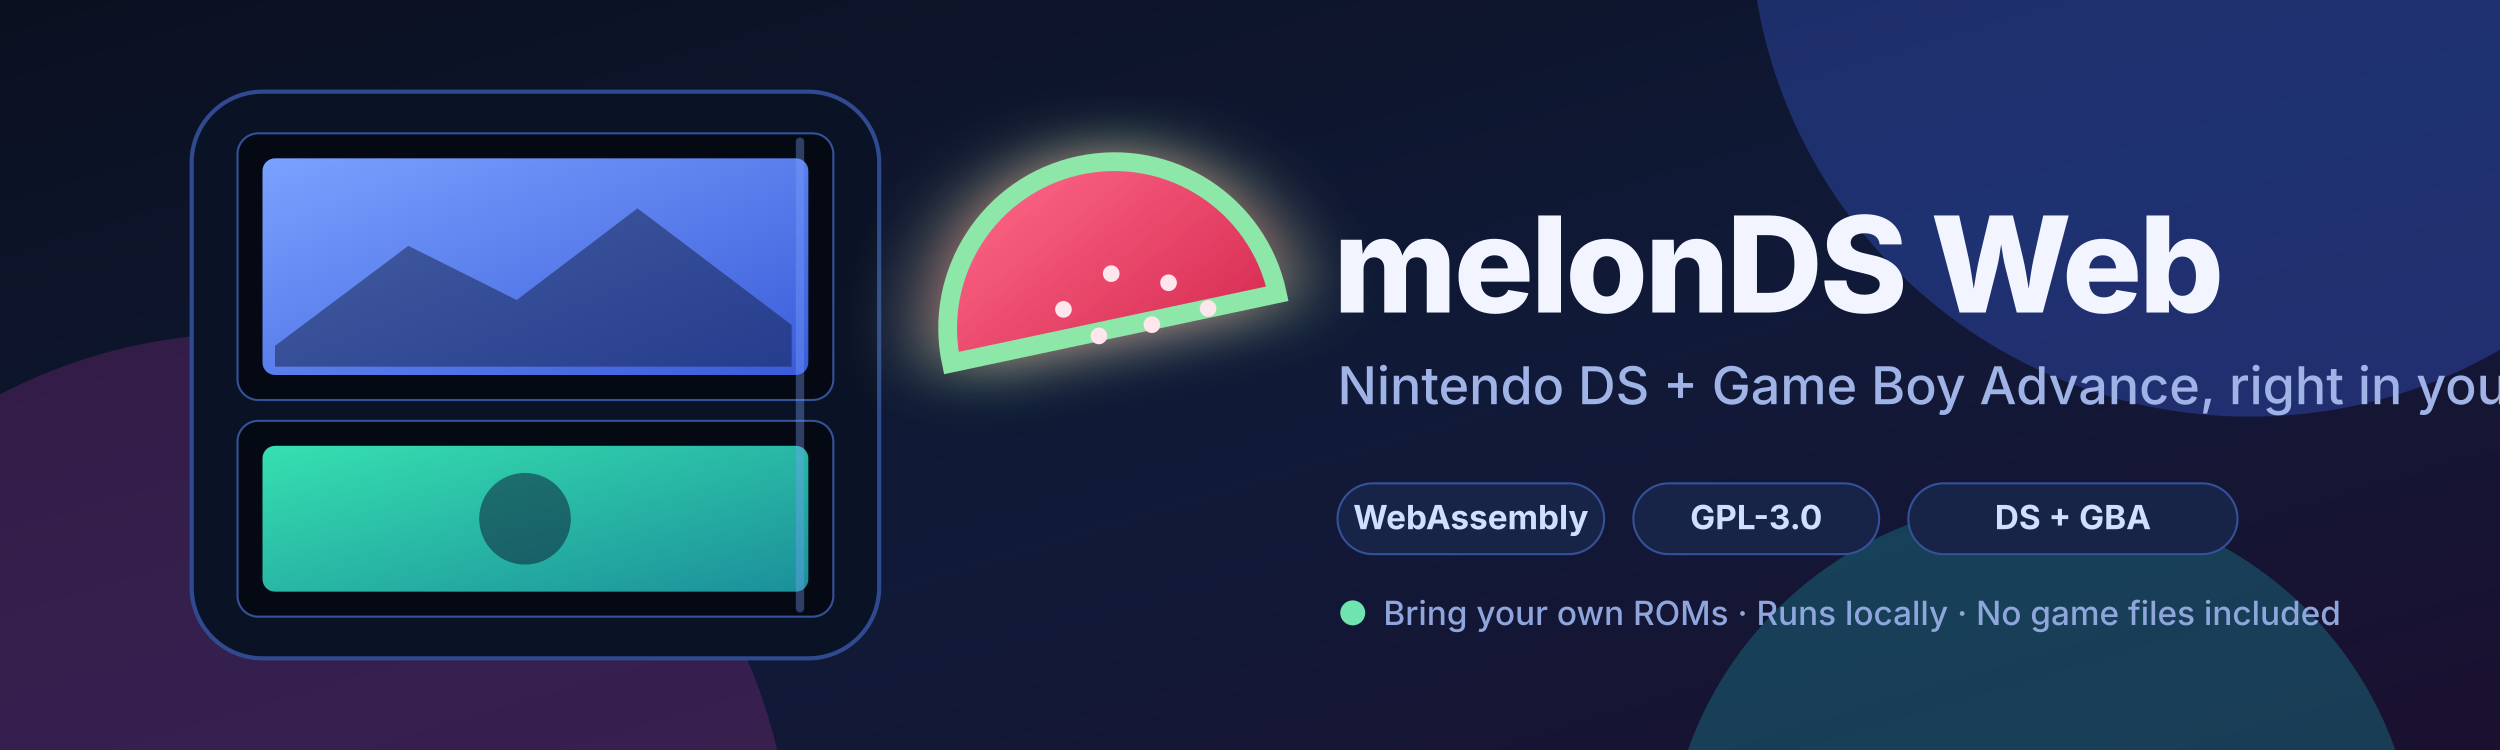
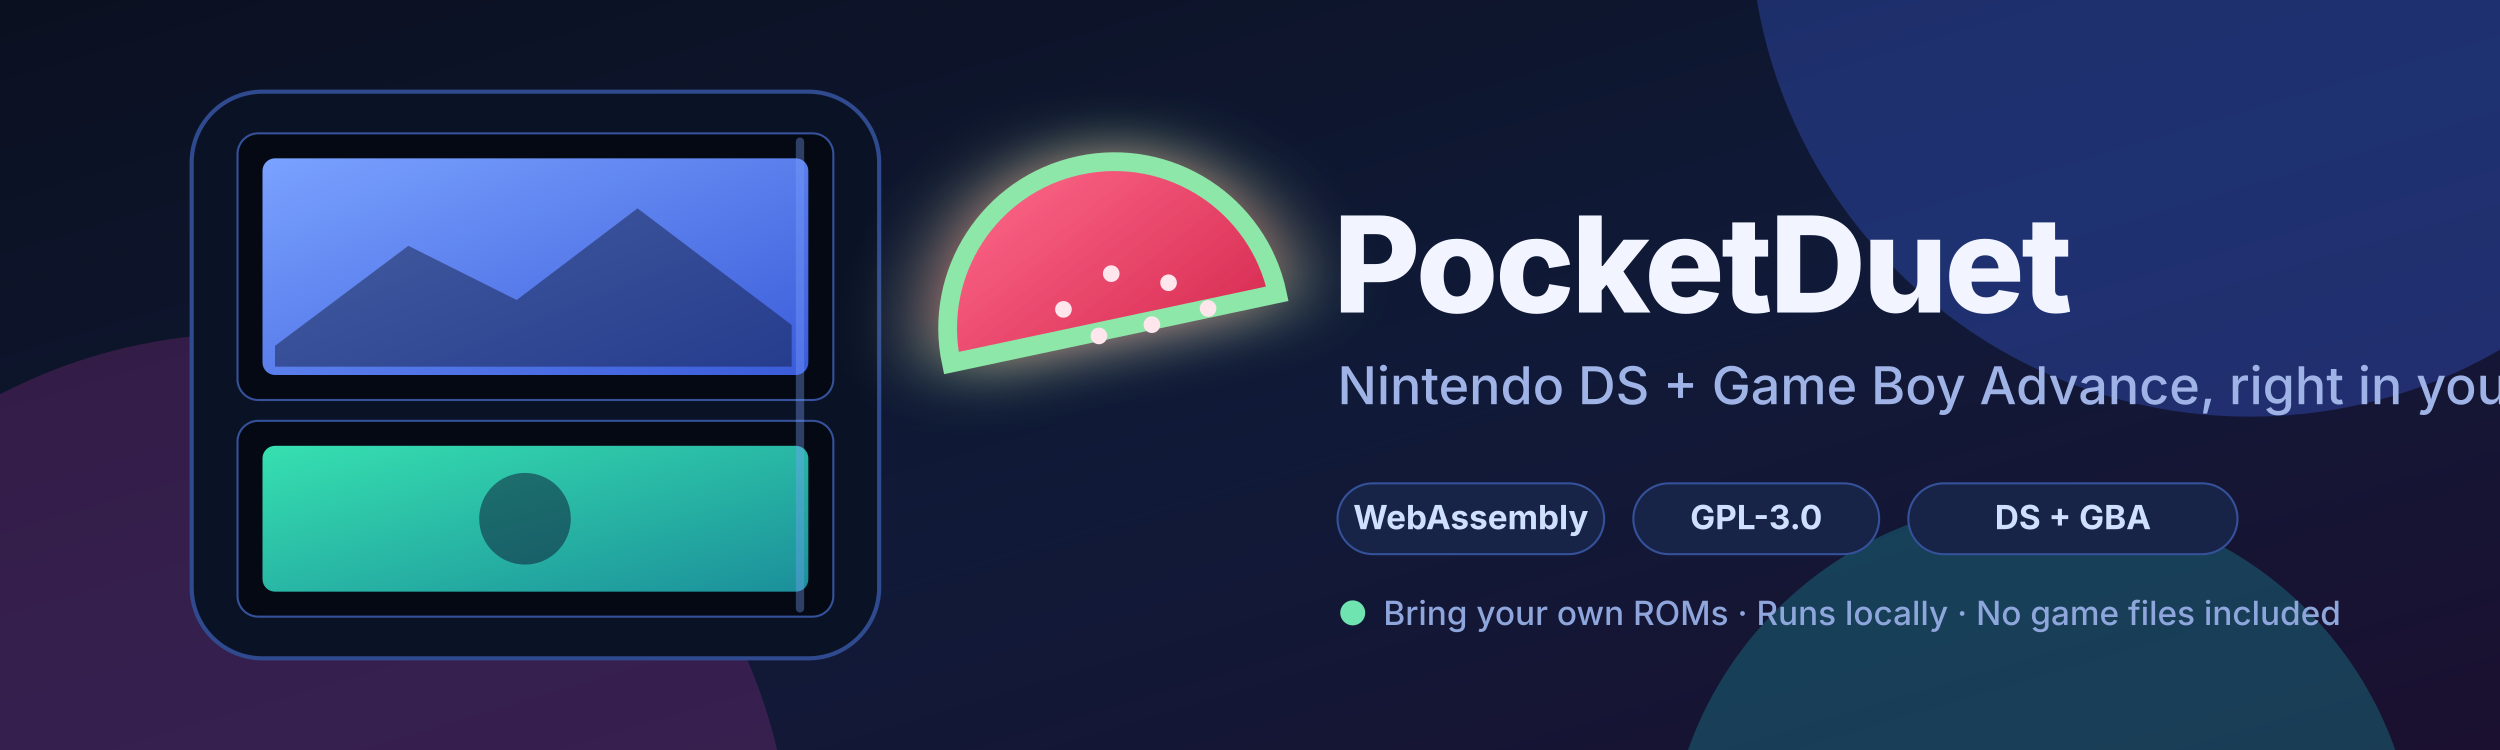
- <svg xmlns="http://www.w3.org/2000/svg" width="1200" height="360" viewBox="0 0 1200 360" role="img" aria-label="Emerald Web — Nintendo DS emulation in the browser">
+ <svg xmlns="http://www.w3.org/2000/svg" width="1200" height="360" viewBox="0 0 1200 360" role="img" aria-label="PocketDuet — Nintendo DS + Game Boy Advance in the browser">
  <defs>
    <linearGradient id="bg" x1="0" y1="0" x2="1" y2="1">
      <stop offset="0" stop-color="#0b1020" />
      <stop offset="0.55" stop-color="#101a38" />
      <stop offset="1" stop-color="#1b1030" />
    </linearGradient>
    <linearGradient id="screenA" x1="0" y1="0" x2="1" y2="1">
      <stop offset="0" stop-color="#7aa2ff" />
      <stop offset="1" stop-color="#3a5bd9" />
    </linearGradient>
    <linearGradient id="screenB" x1="0" y1="0" x2="1" y2="1">
      <stop offset="0" stop-color="#36e0b0" />
      <stop offset="1" stop-color="#1b8f9a" />
    </linearGradient>
    <linearGradient id="melon" x1="0" y1="0" x2="1" y2="1">
      <stop offset="0" stop-color="#ff6b8b" />
      <stop offset="1" stop-color="#d92e55" />
    </linearGradient>
    <filter id="glow" x="-40%" y="-40%" width="180%" height="180%">
      <feGaussianBlur in="SourceGraphic" stdDeviation="18" result="b" />
      <feMerge>
        <feMergeNode in="b" />
        <feMergeNode in="SourceGraphic" />
      </feMerge>
    </filter>
  </defs>
  <rect width="1200" height="360" fill="url(#bg)" />
  <g opacity="0.35">
    <circle cx="1080" cy="-40" r="240" fill="#3a5bd9" />
    <circle cx="120" cy="420" r="260" fill="#7a2b7a" />
    <circle cx="980" cy="420" r="180" fill="#1b8f9a" />
  </g>
  <g transform="translate(92 44)">
    <rect x="0" y="0" width="330" height="272" rx="34" fill="#0a1226" stroke="#2f4a8f" stroke-width="2" />
    <rect x="22" y="20" width="286" height="128" rx="10" fill="#050914" stroke="#34519a" />
    <rect x="34" y="32" width="262" height="104" rx="6" fill="url(#screenA)" />
    <path d="M40 122 L104 74 L156 100 L214 56 L288 112 L288 132 L40 132 Z" fill="#0c1530" opacity="0.45" />
    <rect x="22" y="158" width="286" height="94" rx="10" fill="#050914" stroke="#34519a" />
    <rect x="34" y="170" width="262" height="70" rx="6" fill="url(#screenB)" />
    <circle cx="160" cy="205" r="22" fill="#0c1530" opacity="0.5" />
    <rect x="290" y="22" width="4" height="228" rx="2" fill="#7aa2ff" opacity="0.35" />
  </g>
  <g transform="translate(440 96) rotate(-12)" filter="url(#glow)">
    <path d="M0 80 A80 80 0 0 1 160 80 Z" fill="url(#melon)" />
    <path d="M0 80 A80 80 0 0 1 160 80 Z" fill="none" stroke="#8de7a8" stroke-width="9" />
    <g fill="#ffe6ec">
      <circle cx="58" cy="66" r="4" />
      <circle cx="84" cy="54" r="4" />
      <circle cx="110" cy="64" r="4" />
      <circle cx="72" cy="82" r="4" />
      <circle cx="98" cy="82" r="4" />
      <circle cx="126" cy="80" r="4" />
    </g>
  </g>
  <g font-family="Segoe UI, Inter, system-ui, sans-serif">
-     <text x="640" y="150" fill="#f2f5ff" font-size="64" font-weight="800" letter-spacing="-1.5">melonDS Web</text>
+     <text x="640" y="150" fill="#f2f5ff" font-size="64" font-weight="800" letter-spacing="-1.5">PocketDuet</text>
    <text x="642" y="194" fill="#9fb3e6" font-size="25" font-weight="500">Nintendo DS + Game Boy Advance, right in your browser.</text>
    <g font-size="16" font-weight="700">
      <g transform="translate(642 232)">
        <rect x="0" y="0" width="128" height="34" rx="17" fill="#172448" stroke="#34519a" />
        <text x="64" y="22" fill="#cfe0ff" text-anchor="middle">WebAssembly</text>
      </g>
      <g transform="translate(784 232)">
        <rect x="0" y="0" width="118" height="34" rx="17" fill="#172448" stroke="#34519a" />
        <text x="59" y="22" fill="#cfe0ff" text-anchor="middle">GPL-3.0</text>
      </g>
      <g transform="translate(916 232)">
        <rect x="0" y="0" width="158" height="34" rx="17" fill="#172448" stroke="#34519a" />
        <text x="79" y="22" fill="#cfe0ff" text-anchor="middle">DS + GBA</text>
      </g>
      <g transform="translate(642 278)">
        <text x="0" y="22" fill="#6fe3b0">●</text>
        <text x="22" y="22" fill="#8ea6dc" font-weight="500">Bring your own ROMs · Runs locally · No game files included</text>
      </g>
    </g>
  </g>
</svg>
